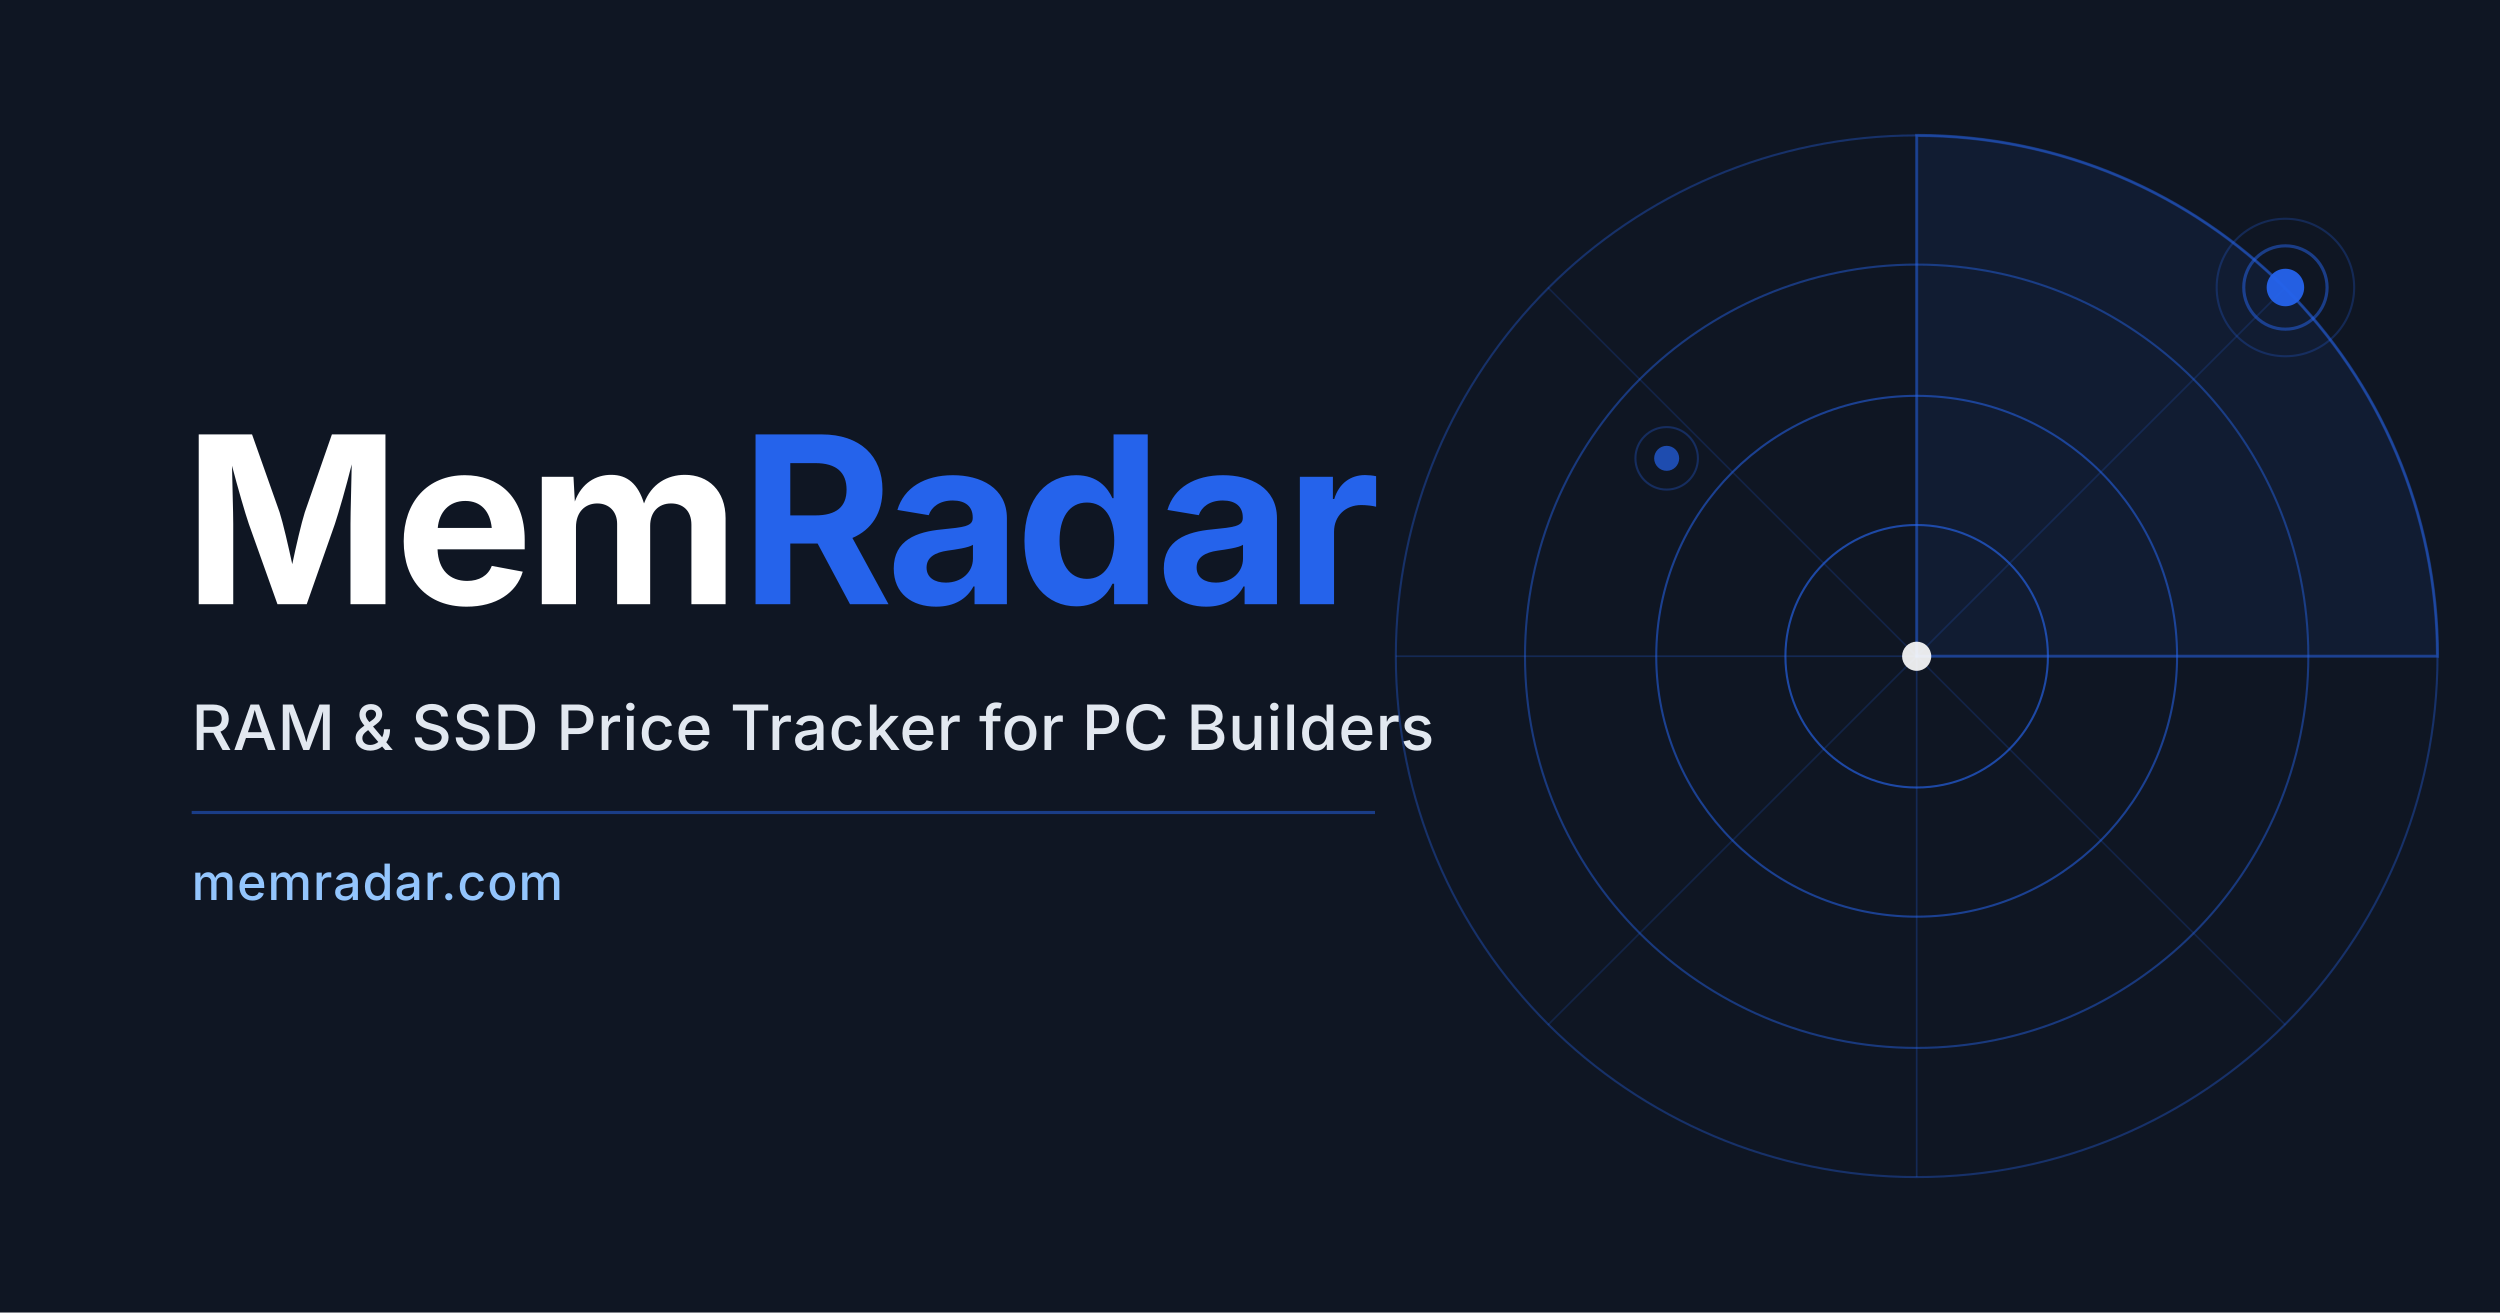
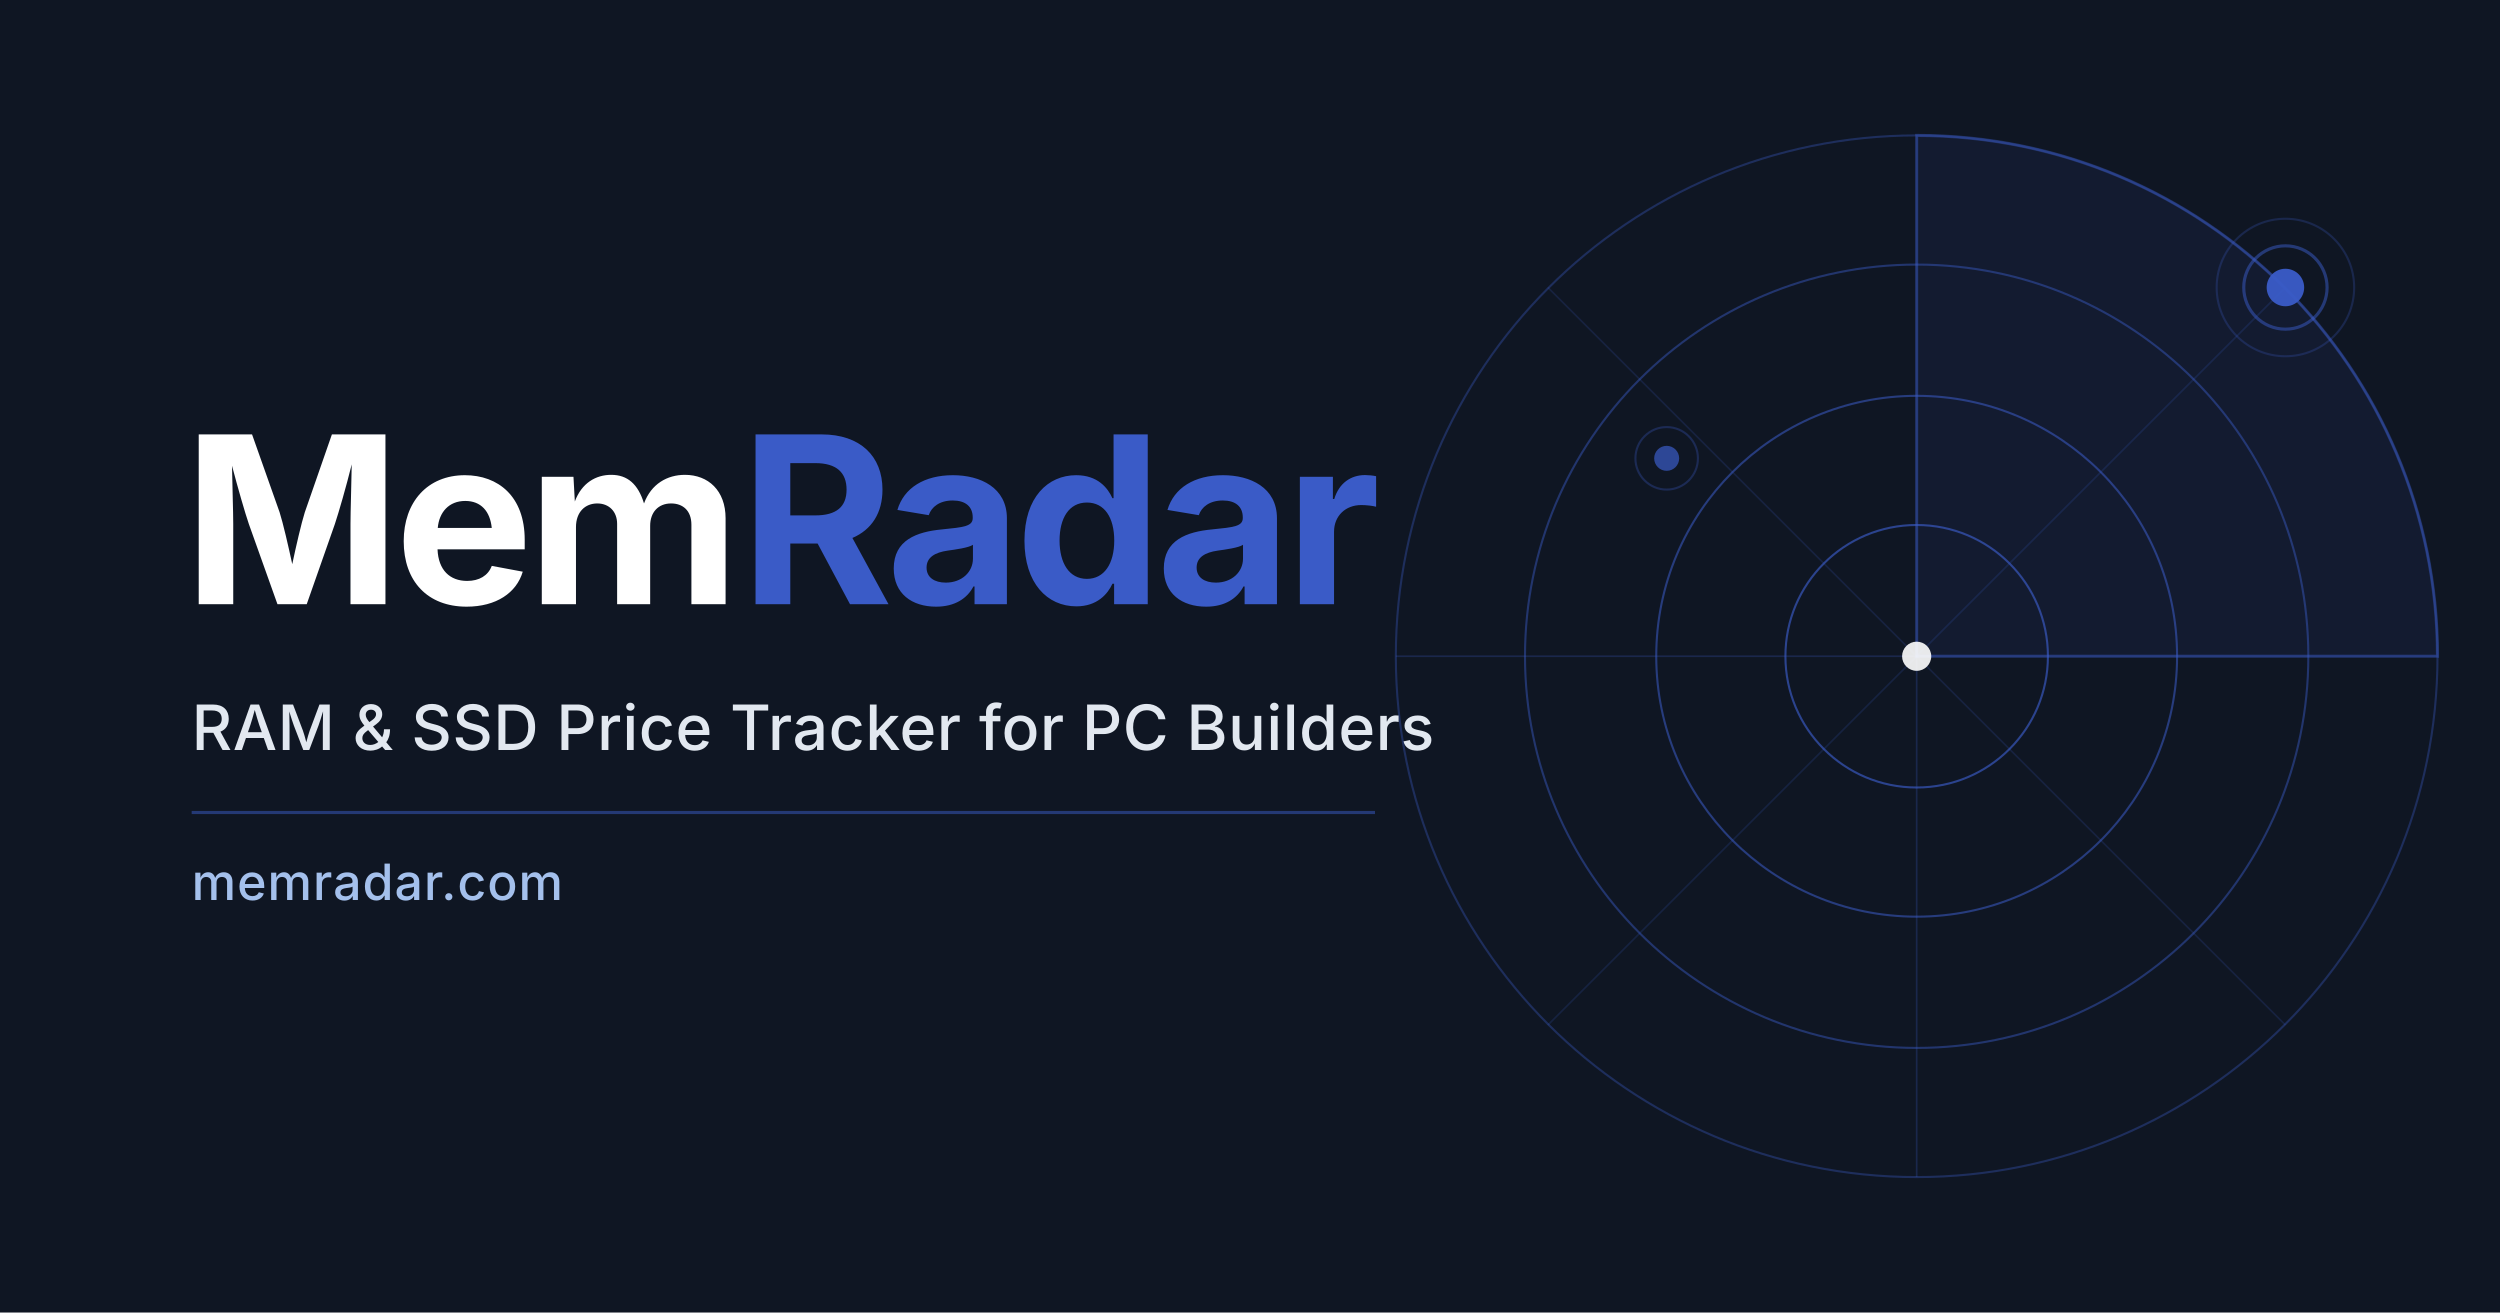
<svg xmlns="http://www.w3.org/2000/svg" width="1200" height="630" viewBox="0 0 1200 630" role="img">
  <rect width="1200" height="630" fill="#0f1623" />
-   <circle cx="920" cy="315" r="250" fill="none" stroke="#2563eb" stroke-width="1" opacity="0.35" />
-   <circle cx="920" cy="315" r="188" fill="none" stroke="#2563eb" stroke-width="1" opacity="0.45" />
-   <circle cx="920" cy="315" r="125" fill="none" stroke="#2563eb" stroke-width="1" opacity="0.55" />
-   <circle cx="920" cy="315" r="63" fill="none" stroke="#2563eb" stroke-width="1" opacity="0.65" />
-   <line x1="920" y1="65" x2="920" y2="565" stroke="#2563eb" stroke-width="0.8" opacity="0.25" />
-   <line x1="670" y1="315" x2="1170" y2="315" stroke="#2563eb" stroke-width="0.8" opacity="0.25" />
-   <line x1="743" y1="138" x2="1097" y2="492" stroke="#2563eb" stroke-width="0.8" opacity="0.18" />
-   <line x1="1097" y1="138" x2="743" y2="492" stroke="#2563eb" stroke-width="0.8" opacity="0.18" />
-   <path d="M920 315 L1170 315 A250 250 0 0 0 920 65 Z" fill="#2563eb" opacity="0.08" />
-   <path d="M920 315 L1170 315 A250 250 0 0 0 920 65 Z" fill="none" stroke="#2563eb" stroke-width="1.5" opacity="0.4" />
-   <circle cx="1097" cy="138" r="9" fill="#2563eb" opacity="0.95" />
-   <circle cx="1097" cy="138" r="20" fill="none" stroke="#2563eb" stroke-width="1.5" opacity="0.5" />
-   <circle cx="1097" cy="138" r="33" fill="none" stroke="#2563eb" stroke-width="1" opacity="0.25" />
-   <circle cx="800" cy="220" r="6" fill="#2563eb" opacity="0.7" />
-   <circle cx="800" cy="220" r="15" fill="none" stroke="#2563eb" stroke-width="1" opacity="0.3" />
+   <circle cx="920" cy="315" r="250" fill="none" stroke="#3A5BC7" stroke-width="1" opacity="0.35" />
+   <circle cx="920" cy="315" r="188" fill="none" stroke="#3A5BC7" stroke-width="1" opacity="0.45" />
+   <circle cx="920" cy="315" r="125" fill="none" stroke="#3A5BC7" stroke-width="1" opacity="0.55" />
+   <circle cx="920" cy="315" r="63" fill="none" stroke="#3A5BC7" stroke-width="1" opacity="0.65" />
+   <line x1="920" y1="65" x2="920" y2="565" stroke="#3A5BC7" stroke-width="0.8" opacity="0.25" />
+   <line x1="670" y1="315" x2="1170" y2="315" stroke="#3A5BC7" stroke-width="0.8" opacity="0.25" />
+   <line x1="743" y1="138" x2="1097" y2="492" stroke="#3A5BC7" stroke-width="0.8" opacity="0.18" />
+   <line x1="1097" y1="138" x2="743" y2="492" stroke="#3A5BC7" stroke-width="0.8" opacity="0.18" />
+   <path d="M920 315 L1170 315 A250 250 0 0 0 920 65 Z" fill="#3A5BC7" opacity="0.08" />
+   <path d="M920 315 L1170 315 A250 250 0 0 0 920 65 Z" fill="none" stroke="#3A5BC7" stroke-width="1.5" opacity="0.4" />
+   <circle cx="1097" cy="138" r="9" fill="#3A5BC7" opacity="0.95" />
+   <circle cx="1097" cy="138" r="20" fill="none" stroke="#3A5BC7" stroke-width="1.5" opacity="0.5" />
+   <circle cx="1097" cy="138" r="33" fill="none" stroke="#3A5BC7" stroke-width="1" opacity="0.25" />
+   <circle cx="800" cy="220" r="6" fill="#3A5BC7" opacity="0.7" />
+   <circle cx="800" cy="220" r="15" fill="none" stroke="#3A5BC7" stroke-width="1" opacity="0.3" />
  <circle cx="920" cy="315" r="7" fill="#ffffff" opacity="0.9" />
-   <text x="88" y="290" font-family="system-ui,-apple-system,BlinkMacSystemFont,Segoe UI,sans-serif" font-size="112" font-weight="700" fill="#ffffff" letter-spacing="-3">Mem<tspan fill="#2563eb">Radar</tspan>
+   <text x="88" y="290" font-family="system-ui,-apple-system,BlinkMacSystemFont,Segoe UI,sans-serif" font-size="112" font-weight="700" fill="#ffffff" letter-spacing="-3">Mem<tspan fill="#3A5BC7">Radar</tspan>
  </text>
  <text x="92" y="360" font-family="system-ui,-apple-system,BlinkMacSystemFont,Segoe UI,sans-serif" font-size="30" font-weight="500" fill="#e2e8f0" letter-spacing="0.3">RAM &amp; SSD Price Tracker for PC Builders</text>
-   <line x1="92" y1="390" x2="660" y2="390" stroke="#2563eb" stroke-width="1.5" opacity="0.5" />
-   <text x="92" y="432" font-family="system-ui,-apple-system,BlinkMacSystemFont,Segoe UI,sans-serif" font-size="24" font-weight="500" fill="#93c5fd" letter-spacing="0.5">memradar.com</text>
+   <line x1="92" y1="390" x2="660" y2="390" stroke="#3A5BC7" stroke-width="1.5" opacity="0.5" />
+   <text x="92" y="432" font-family="system-ui,-apple-system,BlinkMacSystemFont,Segoe UI,sans-serif" font-size="24" font-weight="500" fill="#a4c0ec" letter-spacing="0.5">memradar.com</text>
</svg>
